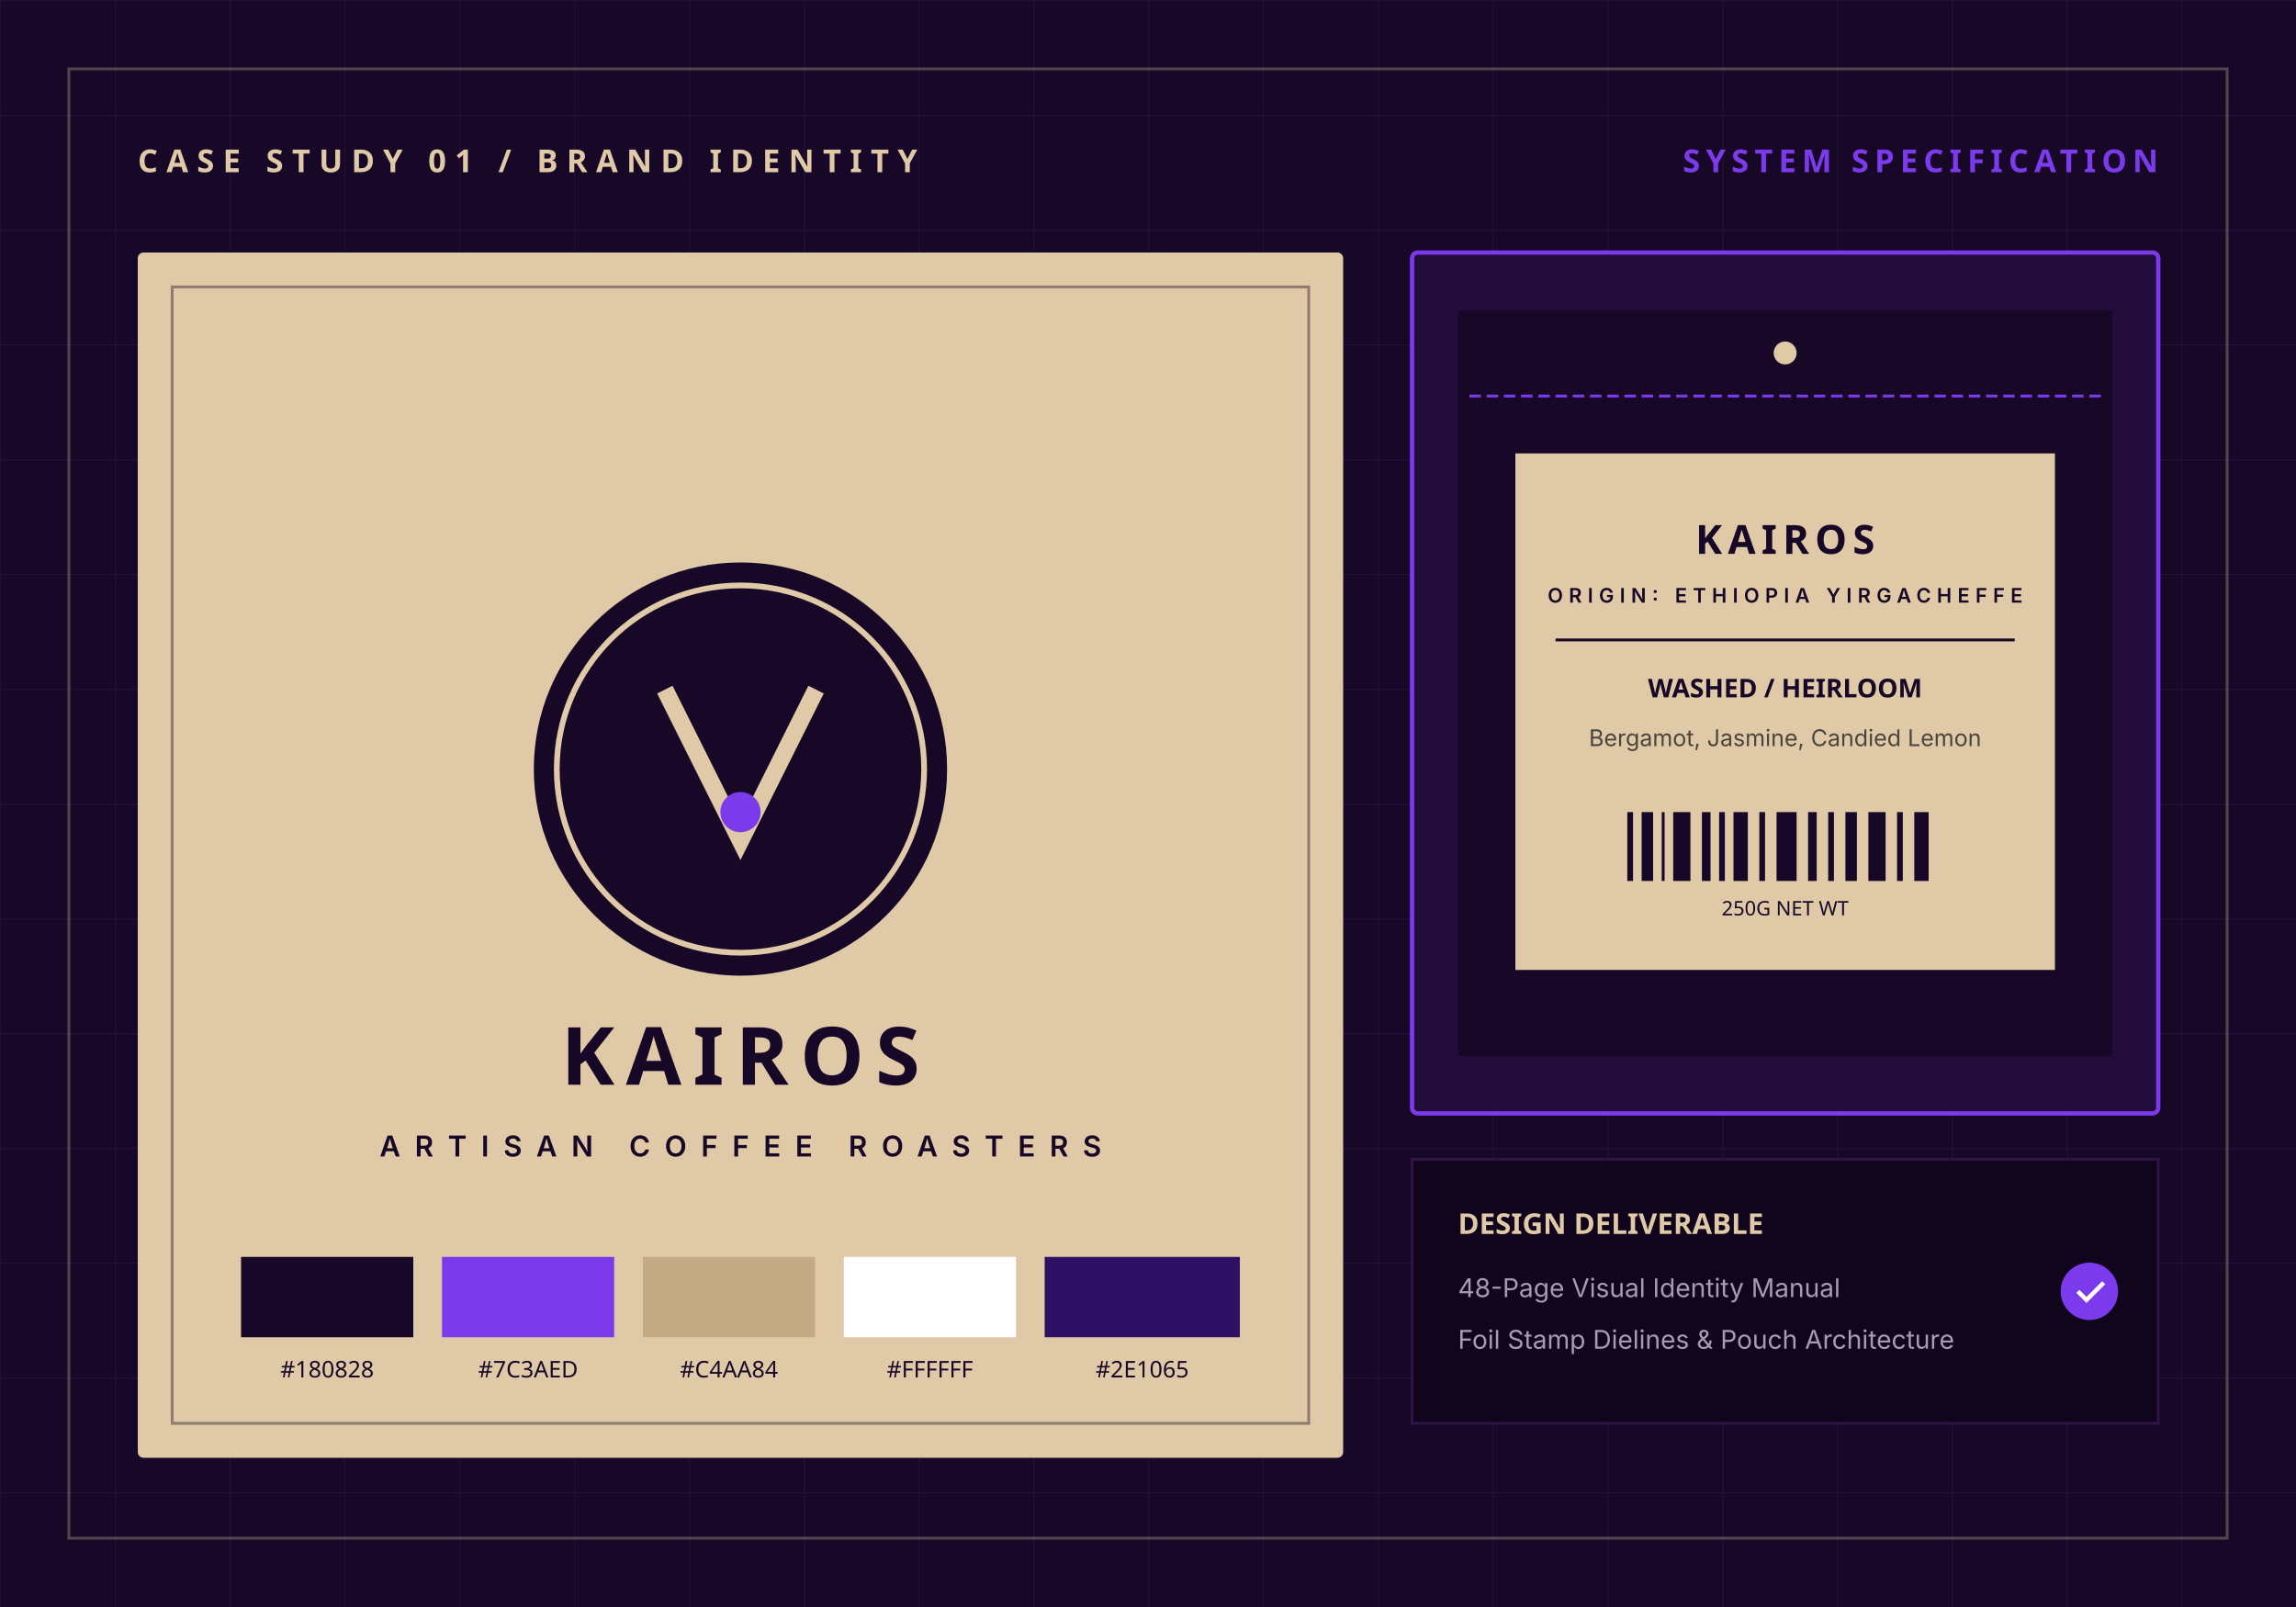
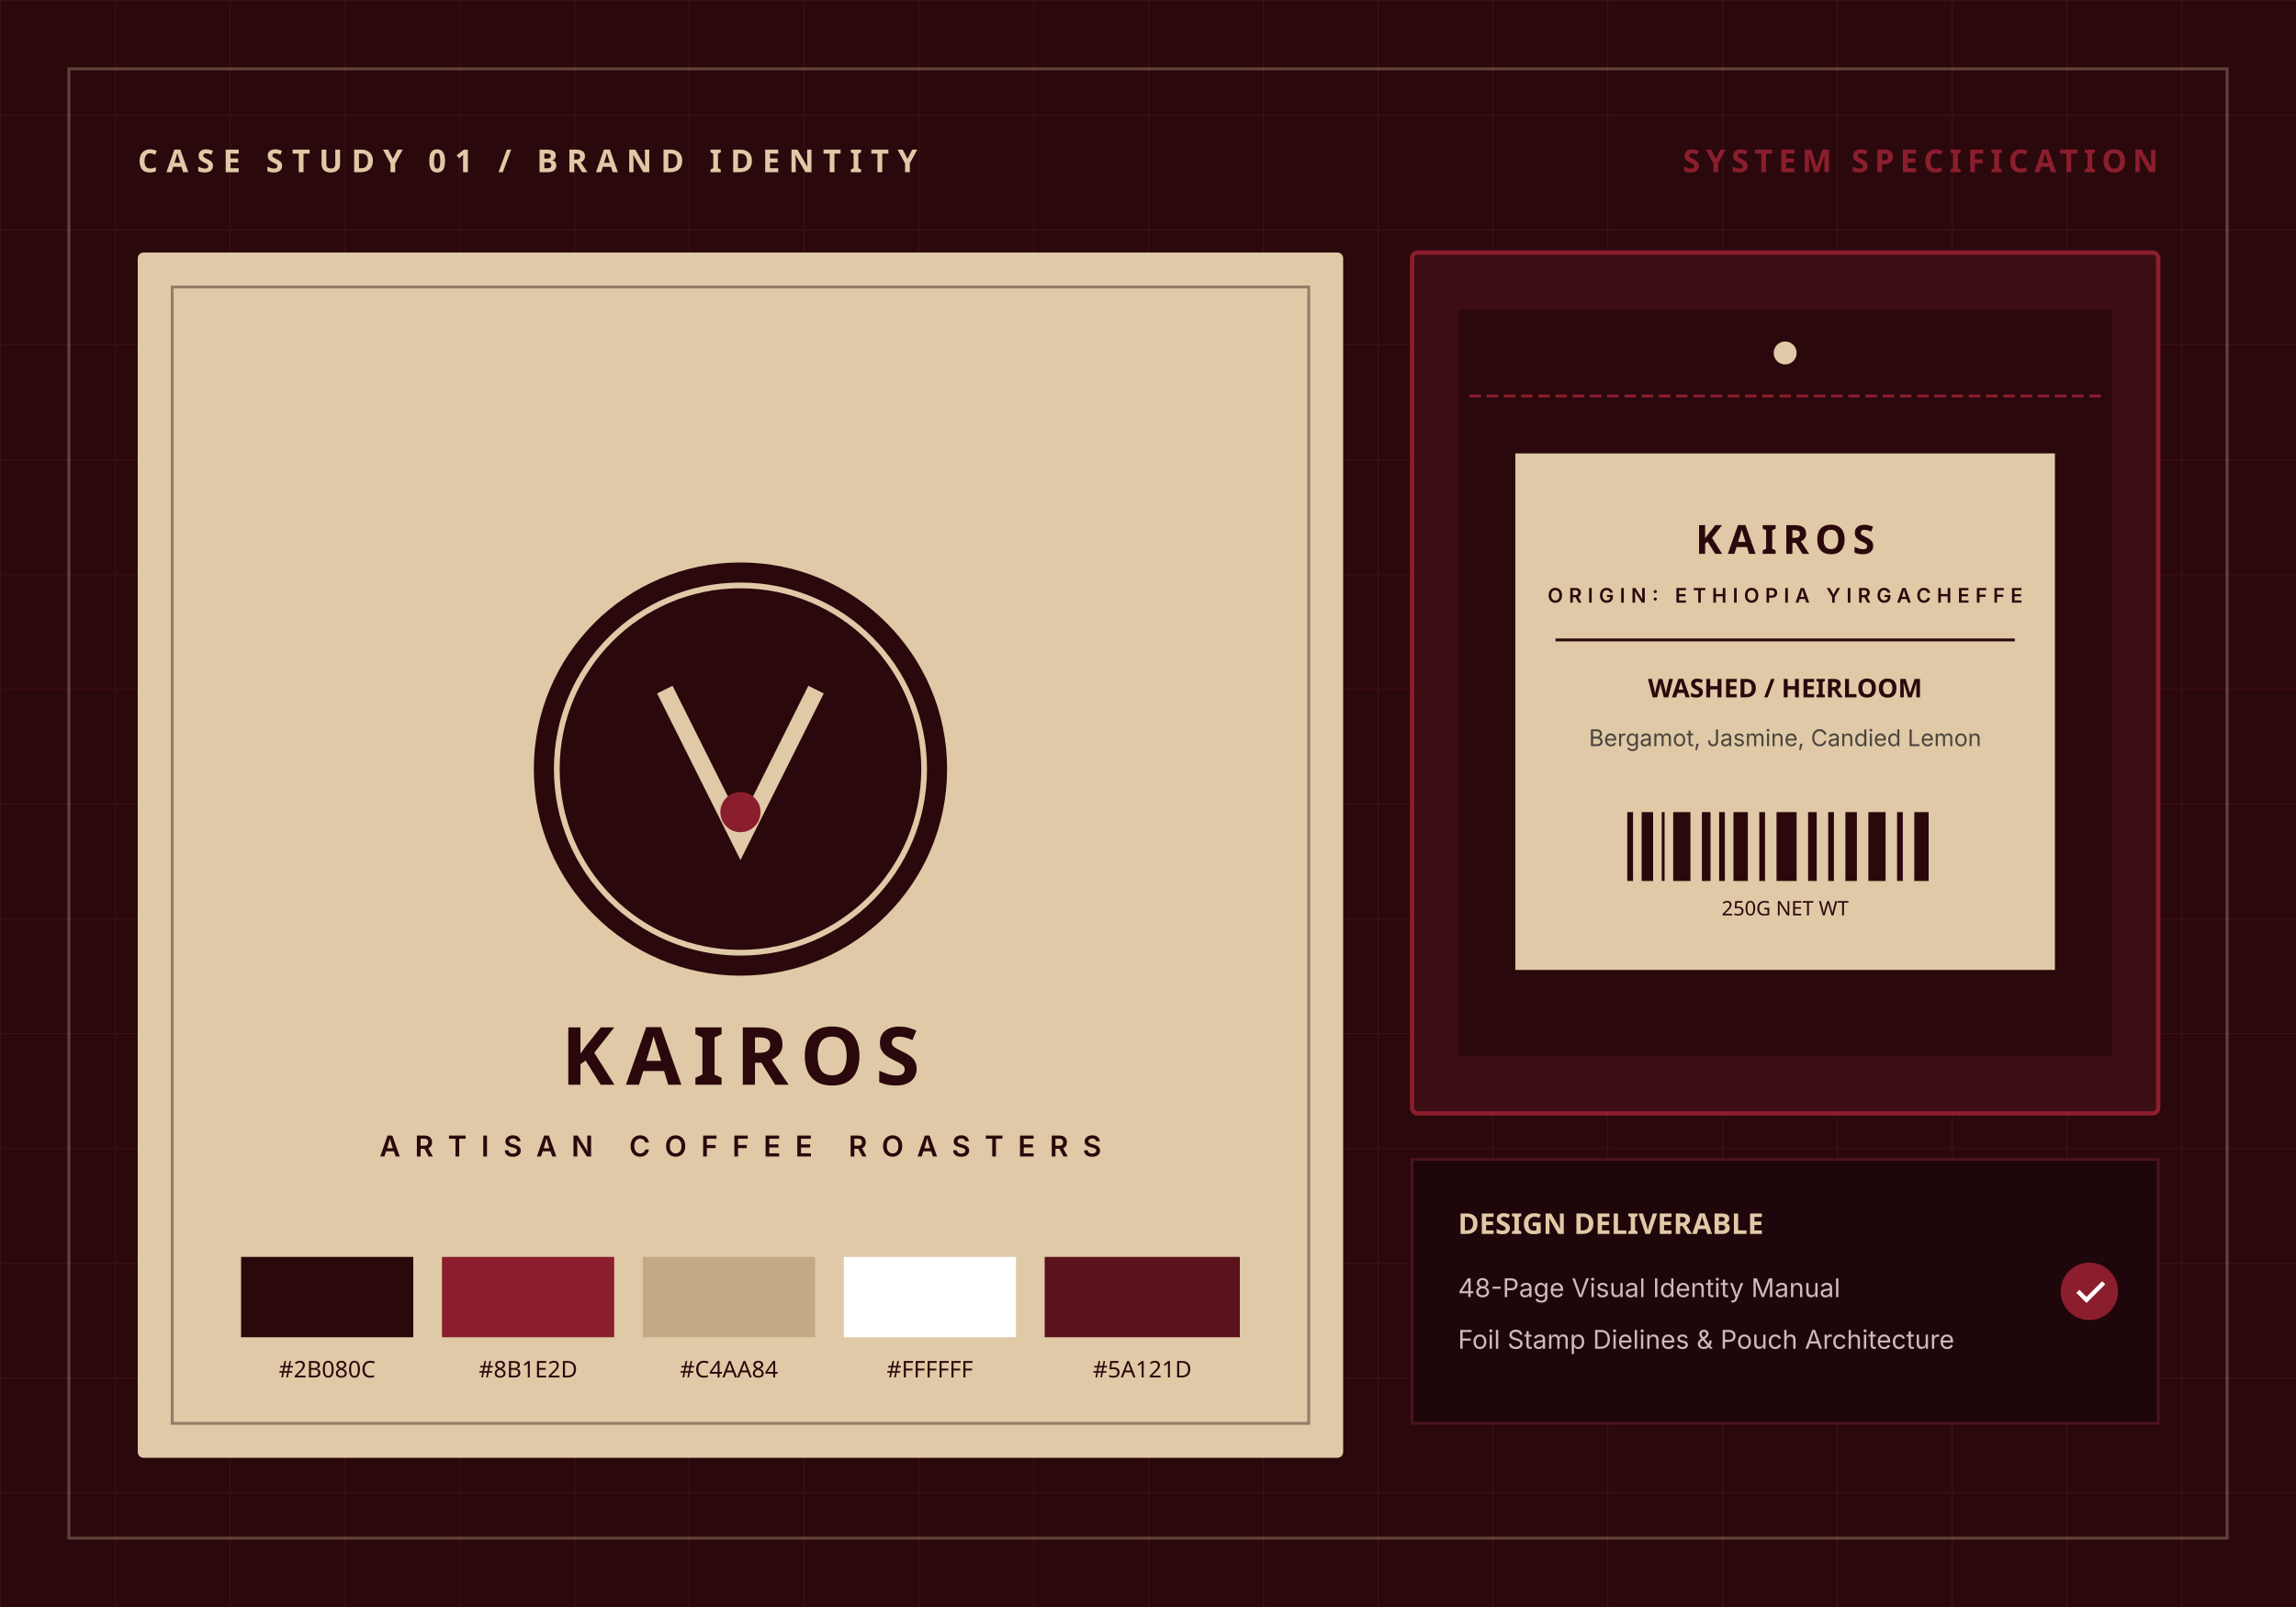
<svg xmlns="http://www.w3.org/2000/svg" viewBox="0 0 800 560" width="100%" height="100%">
  <defs>
    <pattern id="grid-p1" width="40" height="40" patternUnits="userSpaceOnUse">
-       <path d="M 40 0 L 0 0 0 40" fill="none" stroke="#2D1445" stroke-width="0.75" stroke-opacity="0.6" />
+       <path d="M 40 0 L 0 0 0 40" fill="none" stroke="#4A141D" stroke-width="0.75" stroke-opacity="0.6" />
    </pattern>
  </defs>
-   <rect width="800" height="560" fill="#180828" />
+   <rect width="800" height="560" fill="#2B080C" />
  <rect width="800" height="560" fill="url(#grid-p1)" />
  <rect x="24" y="24" width="752" height="512" fill="none" stroke="#E0C9A6" stroke-width="1" stroke-opacity="0.3" />
  <text x="48" y="60" font-family="'Space Grotesk', sans-serif" font-size="11" font-weight="600" fill="#E0C9A6" letter-spacing="3">CASE STUDY 01 / BRAND IDENTITY</text>
-   <text x="752" y="60" text-anchor="end" font-family="'Space Grotesk', sans-serif" font-size="11" font-weight="600" fill="#7C3AED" letter-spacing="2">SYSTEM SPECIFICATION</text>
+   <text x="752" y="60" text-anchor="end" font-family="'Space Grotesk', sans-serif" font-size="11" font-weight="600" fill="#8B1E2D" letter-spacing="2">SYSTEM SPECIFICATION</text>
  <g transform="translate(48, 88)">
    <rect width="420" height="420" fill="#E0C9A6" rx="2" />
-     <rect x="12" y="12" width="396" height="396" fill="none" stroke="#180828" stroke-width="1" stroke-opacity="0.4" />
-     <circle cx="210" cy="180" r="72" fill="#180828" />
+     <rect x="12" y="12" width="396" height="396" fill="none" stroke="#2B080C" stroke-width="1" stroke-opacity="0.4" />
+     <circle cx="210" cy="180" r="72" fill="#2B080C" />
    <circle cx="210" cy="180" r="64" fill="none" stroke="#E0C9A6" stroke-width="2" />
    <path d="M185 155 L210 205 L235 155" fill="none" stroke="#E0C9A6" stroke-width="6" stroke-linecap="square" />
-     <circle cx="210" cy="195" r="7" fill="#7C3AED" />
-     <text x="210" y="290" text-anchor="middle" font-family="'Space Grotesk', sans-serif" font-size="28" font-weight="700" fill="#180828" letter-spacing="4">KAIROS</text>
-     <text x="210" y="315" text-anchor="middle" font-family="'Inter', sans-serif" font-size="10" font-weight="600" fill="#180828" letter-spacing="5">ARTISAN COFFEE ROASTERS</text>
+     <circle cx="210" cy="195" r="7" fill="#8B1E2D" />
+     <text x="210" y="290" text-anchor="middle" font-family="'Space Grotesk', sans-serif" font-size="28" font-weight="700" fill="#2B080C" letter-spacing="4">KAIROS</text>
+     <text x="210" y="315" text-anchor="middle" font-family="'Inter', sans-serif" font-size="10" font-weight="600" fill="#2B080C" letter-spacing="5">ARTISAN COFFEE ROASTERS</text>
    <g transform="translate(36, 350)">
-       <rect x="0" y="0" width="60" height="28" fill="#180828" />
-       <rect x="70" y="0" width="60" height="28" fill="#7C3AED" />
+       <rect x="0" y="0" width="60" height="28" fill="#2B080C" />
+       <rect x="70" y="0" width="60" height="28" fill="#8B1E2D" />
      <rect x="140" y="0" width="60" height="28" fill="#C4AA84" />
      <rect x="210" y="0" width="60" height="28" fill="#FFFFFF" />
-       <rect x="280" y="0" width="68" height="28" fill="#2E1065" />
-       <text x="30" y="42" text-anchor="middle" font-family="'Space Grotesk', sans-serif" font-size="8" fill="#180828">#180828</text>
-       <text x="100" y="42" text-anchor="middle" font-family="'Space Grotesk', sans-serif" font-size="8" fill="#180828">#7C3AED</text>
-       <text x="170" y="42" text-anchor="middle" font-family="'Space Grotesk', sans-serif" font-size="8" fill="#180828">#C4AA84</text>
-       <text x="240" y="42" text-anchor="middle" font-family="'Space Grotesk', sans-serif" font-size="8" fill="#180828">#FFFFFF</text>
-       <text x="314" y="42" text-anchor="middle" font-family="'Space Grotesk', sans-serif" font-size="8" fill="#180828">#2E1065</text>
+       <rect x="280" y="0" width="68" height="28" fill="#5A121D" />
+       <text x="30" y="42" text-anchor="middle" font-family="'Space Grotesk', sans-serif" font-size="8" fill="#2B080C">#2B080C</text>
+       <text x="100" y="42" text-anchor="middle" font-family="'Space Grotesk', sans-serif" font-size="8" fill="#2B080C">#8B1E2D</text>
+       <text x="170" y="42" text-anchor="middle" font-family="'Space Grotesk', sans-serif" font-size="8" fill="#2B080C">#C4AA84</text>
+       <text x="240" y="42" text-anchor="middle" font-family="'Space Grotesk', sans-serif" font-size="8" fill="#2B080C">#FFFFFF</text>
+       <text x="314" y="42" text-anchor="middle" font-family="'Space Grotesk', sans-serif" font-size="8" fill="#2B080C">#5A121D</text>
    </g>
  </g>
  <g transform="translate(492, 88)">
-     <rect width="260" height="300" fill="#240D3A" rx="2" stroke="#7C3AED" stroke-width="1.5" />
-     <rect x="16" y="20" width="228" height="260" fill="#180828" rx="1" />
-     <line x1="20" y1="50" x2="240" y2="50" stroke="#7C3AED" stroke-width="1" stroke-dasharray="4 2" />
+     <rect width="260" height="300" fill="#3D0D14" rx="2" stroke="#8B1E2D" stroke-width="1.5" />
+     <rect x="16" y="20" width="228" height="260" fill="#2B080C" rx="1" />
+     <line x1="20" y1="50" x2="240" y2="50" stroke="#8B1E2D" stroke-width="1" stroke-dasharray="4 2" />
    <circle cx="130" cy="35" r="4" fill="#E0C9A6" />
    <rect x="36" y="70" width="188" height="180" fill="#E0C9A6" />
-     <text x="130" y="105" text-anchor="middle" font-family="'Space Grotesk', sans-serif" font-size="14" font-weight="700" fill="#180828" letter-spacing="2">KAIROS</text>
-     <text x="130" y="122" text-anchor="middle" font-family="'Inter', sans-serif" font-size="7" font-weight="600" fill="#180828" letter-spacing="2">ORIGIN: ETHIOPIA YIRGACHEFFE</text>
-     <line x1="50" y1="135" x2="210" y2="135" stroke="#180828" stroke-width="1" />
-     <text x="130" y="155" text-anchor="middle" font-family="'Space Grotesk', sans-serif" font-size="9" font-weight="600" fill="#180828">WASHED / HEIRLOOM</text>
+     <text x="130" y="105" text-anchor="middle" font-family="'Space Grotesk', sans-serif" font-size="14" font-weight="700" fill="#2B080C" letter-spacing="2">KAIROS</text>
+     <text x="130" y="122" text-anchor="middle" font-family="'Inter', sans-serif" font-size="7" font-weight="600" fill="#2B080C" letter-spacing="2">ORIGIN: ETHIOPIA YIRGACHEFFE</text>
+     <line x1="50" y1="135" x2="210" y2="135" stroke="#2B080C" stroke-width="1" />
+     <text x="130" y="155" text-anchor="middle" font-family="'Space Grotesk', sans-serif" font-size="9" font-weight="600" fill="#2B080C">WASHED / HEIRLOOM</text>
    <text x="130" y="172" text-anchor="middle" font-family="'Inter', sans-serif" font-size="8" fill="#4A453E">Bergamot, Jasmine, Candied Lemon</text>
    <g transform="translate(75, 195)">
-       <rect x="0" y="0" width="2" height="24" fill="#180828" />
-       <rect x="5" y="0" width="4" height="24" fill="#180828" />
-       <rect x="12" y="0" width="1" height="24" fill="#180828" />
-       <rect x="16" y="0" width="6" height="24" fill="#180828" />
-       <rect x="26" y="0" width="3" height="24" fill="#180828" />
-       <rect x="32" y="0" width="2" height="24" fill="#180828" />
-       <rect x="37" y="0" width="5" height="24" fill="#180828" />
-       <rect x="46" y="0" width="2" height="24" fill="#180828" />
-       <rect x="52" y="0" width="7" height="24" fill="#180828" />
-       <rect x="63" y="0" width="3" height="24" fill="#180828" />
-       <rect x="70" y="0" width="2" height="24" fill="#180828" />
-       <rect x="76" y="0" width="4" height="24" fill="#180828" />
-       <rect x="84" y="0" width="6" height="24" fill="#180828" />
-       <rect x="94" y="0" width="2" height="24" fill="#180828" />
-       <rect x="100" y="0" width="5" height="24" fill="#180828" />
-       <text x="55" y="36" text-anchor="middle" font-family="'Space Grotesk', sans-serif" font-size="7" fill="#180828">250G NET WT</text>
+       <rect x="0" y="0" width="2" height="24" fill="#2B080C" />
+       <rect x="5" y="0" width="4" height="24" fill="#2B080C" />
+       <rect x="12" y="0" width="1" height="24" fill="#2B080C" />
+       <rect x="16" y="0" width="6" height="24" fill="#2B080C" />
+       <rect x="26" y="0" width="3" height="24" fill="#2B080C" />
+       <rect x="32" y="0" width="2" height="24" fill="#2B080C" />
+       <rect x="37" y="0" width="5" height="24" fill="#2B080C" />
+       <rect x="46" y="0" width="2" height="24" fill="#2B080C" />
+       <rect x="52" y="0" width="7" height="24" fill="#2B080C" />
+       <rect x="63" y="0" width="3" height="24" fill="#2B080C" />
+       <rect x="70" y="0" width="2" height="24" fill="#2B080C" />
+       <rect x="76" y="0" width="4" height="24" fill="#2B080C" />
+       <rect x="84" y="0" width="6" height="24" fill="#2B080C" />
+       <rect x="94" y="0" width="2" height="24" fill="#2B080C" />
+       <rect x="100" y="0" width="5" height="24" fill="#2B080C" />
+       <text x="55" y="36" text-anchor="middle" font-family="'Space Grotesk', sans-serif" font-size="7" fill="#2B080C">250G NET WT</text>
    </g>
-     <rect x="0" y="316" width="260" height="92" fill="#10051C" stroke="#2D1445" stroke-width="1" />
+     <rect x="0" y="316" width="260" height="92" fill="#1F060A" stroke="#4A141D" stroke-width="1" />
    <text x="16" y="342" font-family="'Space Grotesk', sans-serif" font-size="10" font-weight="600" fill="#E0C9A6">DESIGN DELIVERABLE</text>
-     <text x="16" y="364" font-family="'Inter', sans-serif" font-size="9" fill="#A79BB0">48-Page Visual Identity Manual</text>
-     <text x="16" y="382" font-family="'Inter', sans-serif" font-size="9" fill="#A79BB0">Foil Stamp Dielines &amp; Pouch Architecture</text>
-     <circle cx="236" cy="362" r="10" fill="#7C3AED" />
+     <text x="16" y="364" font-family="'Inter', sans-serif" font-size="9" fill="#D1B8BC">48-Page Visual Identity Manual</text>
+     <text x="16" y="382" font-family="'Inter', sans-serif" font-size="9" fill="#D1B8BC">Foil Stamp Dielines &amp; Pouch Architecture</text>
+     <circle cx="236" cy="362" r="10" fill="#8B1E2D" />
    <path d="M232 362 L235 365 L241 359" fill="none" stroke="#FFFFFF" stroke-width="1.5" />
  </g>
</svg>
